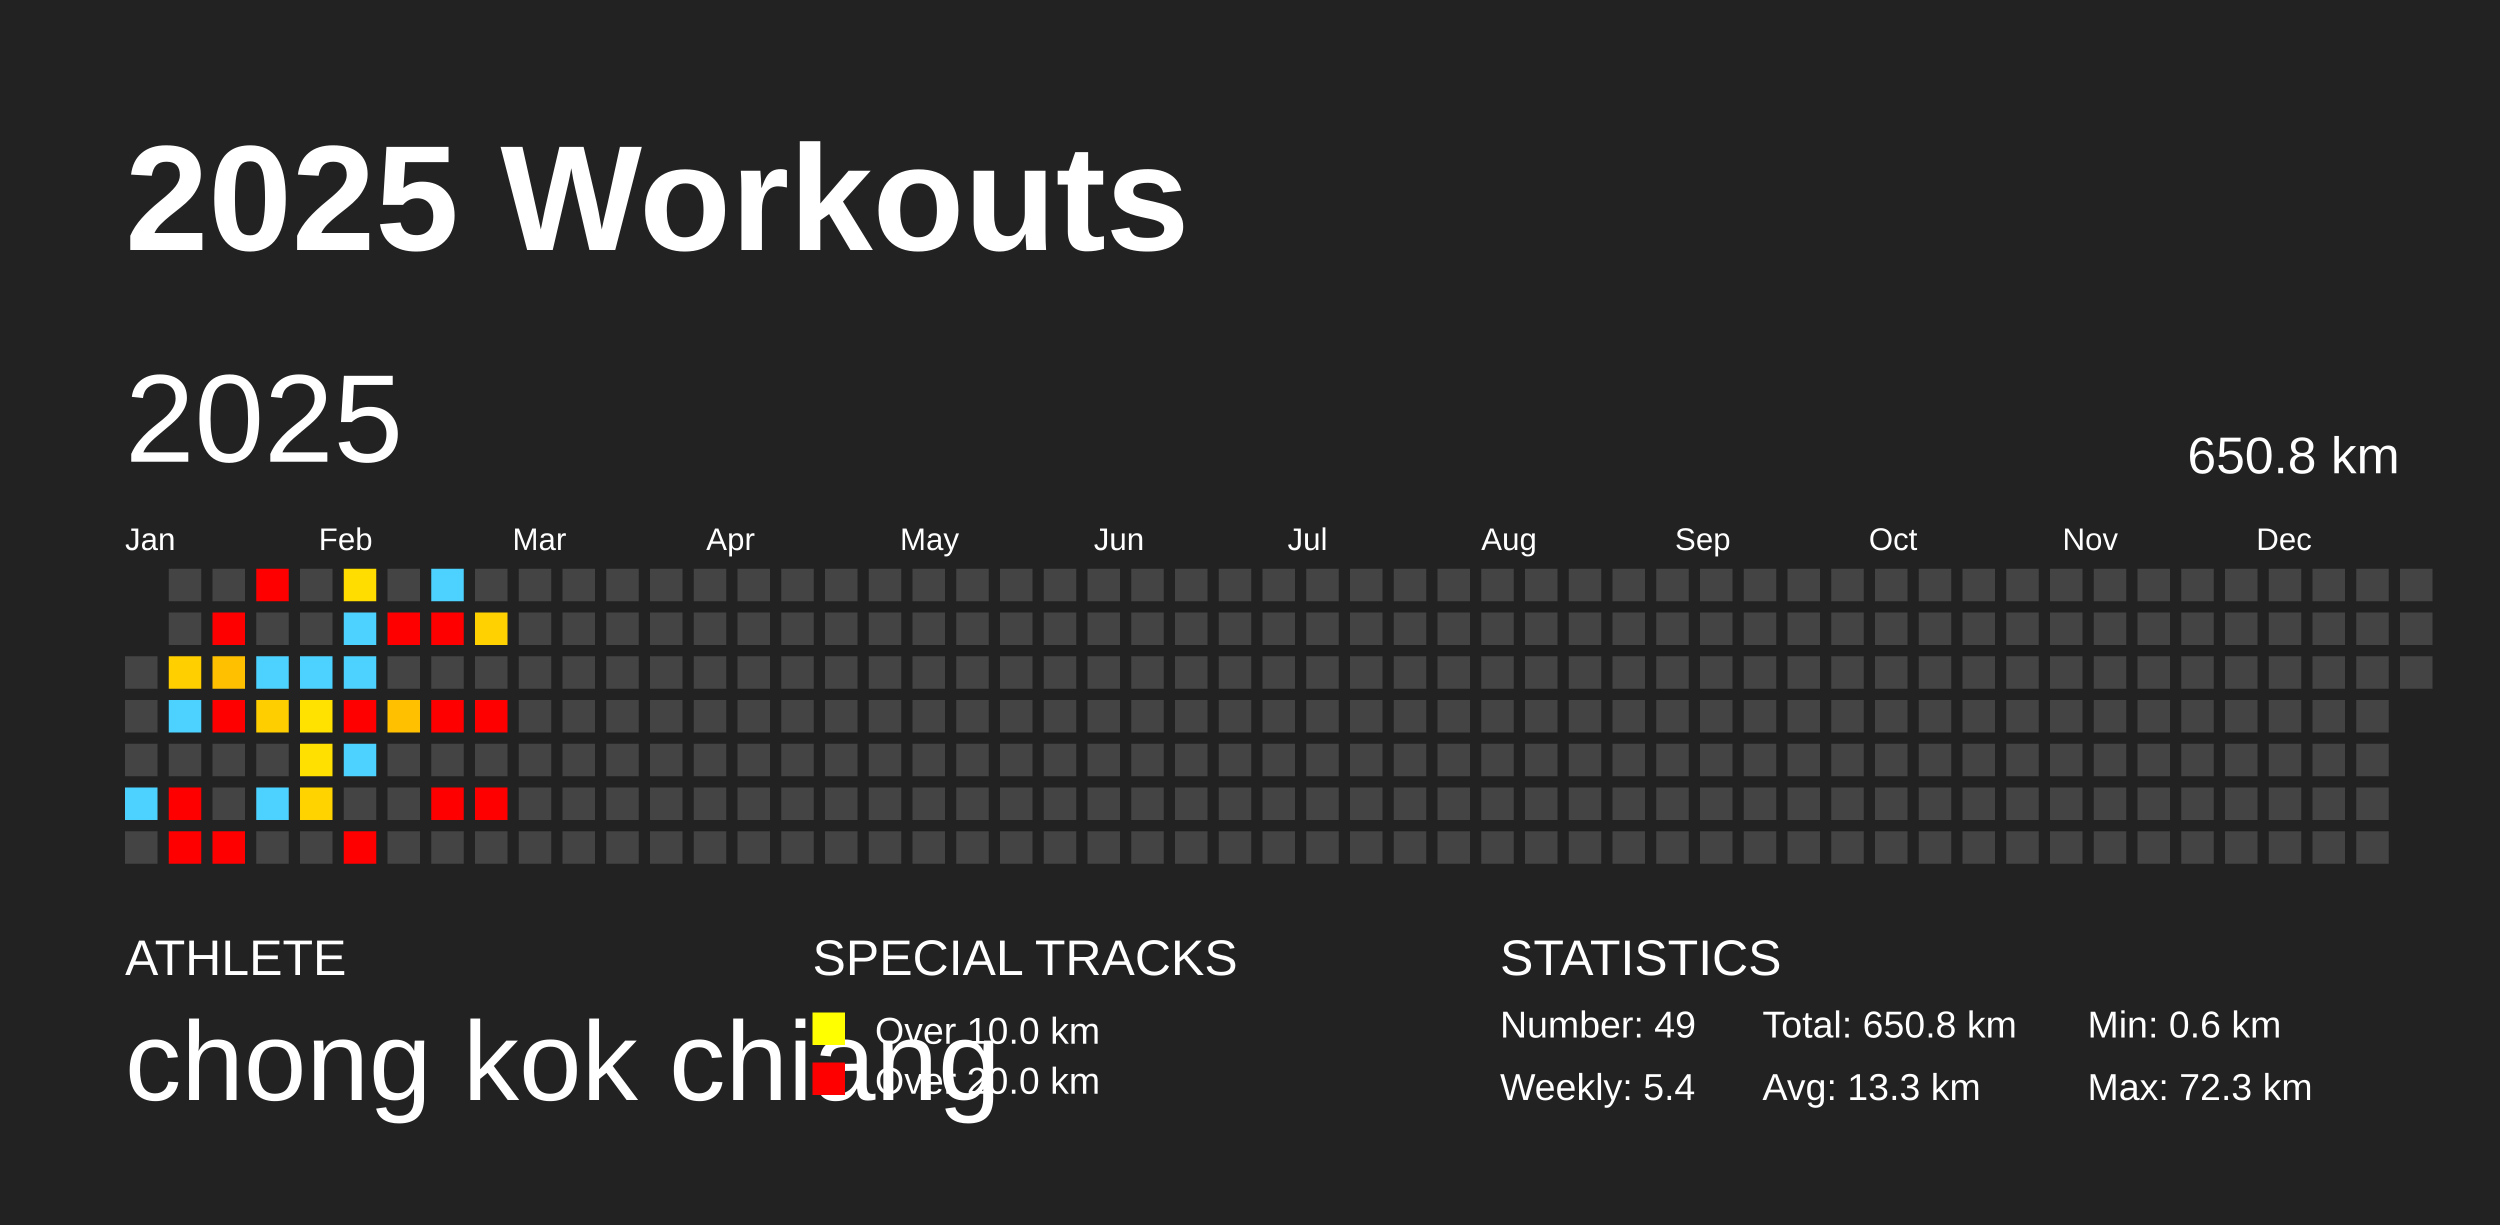
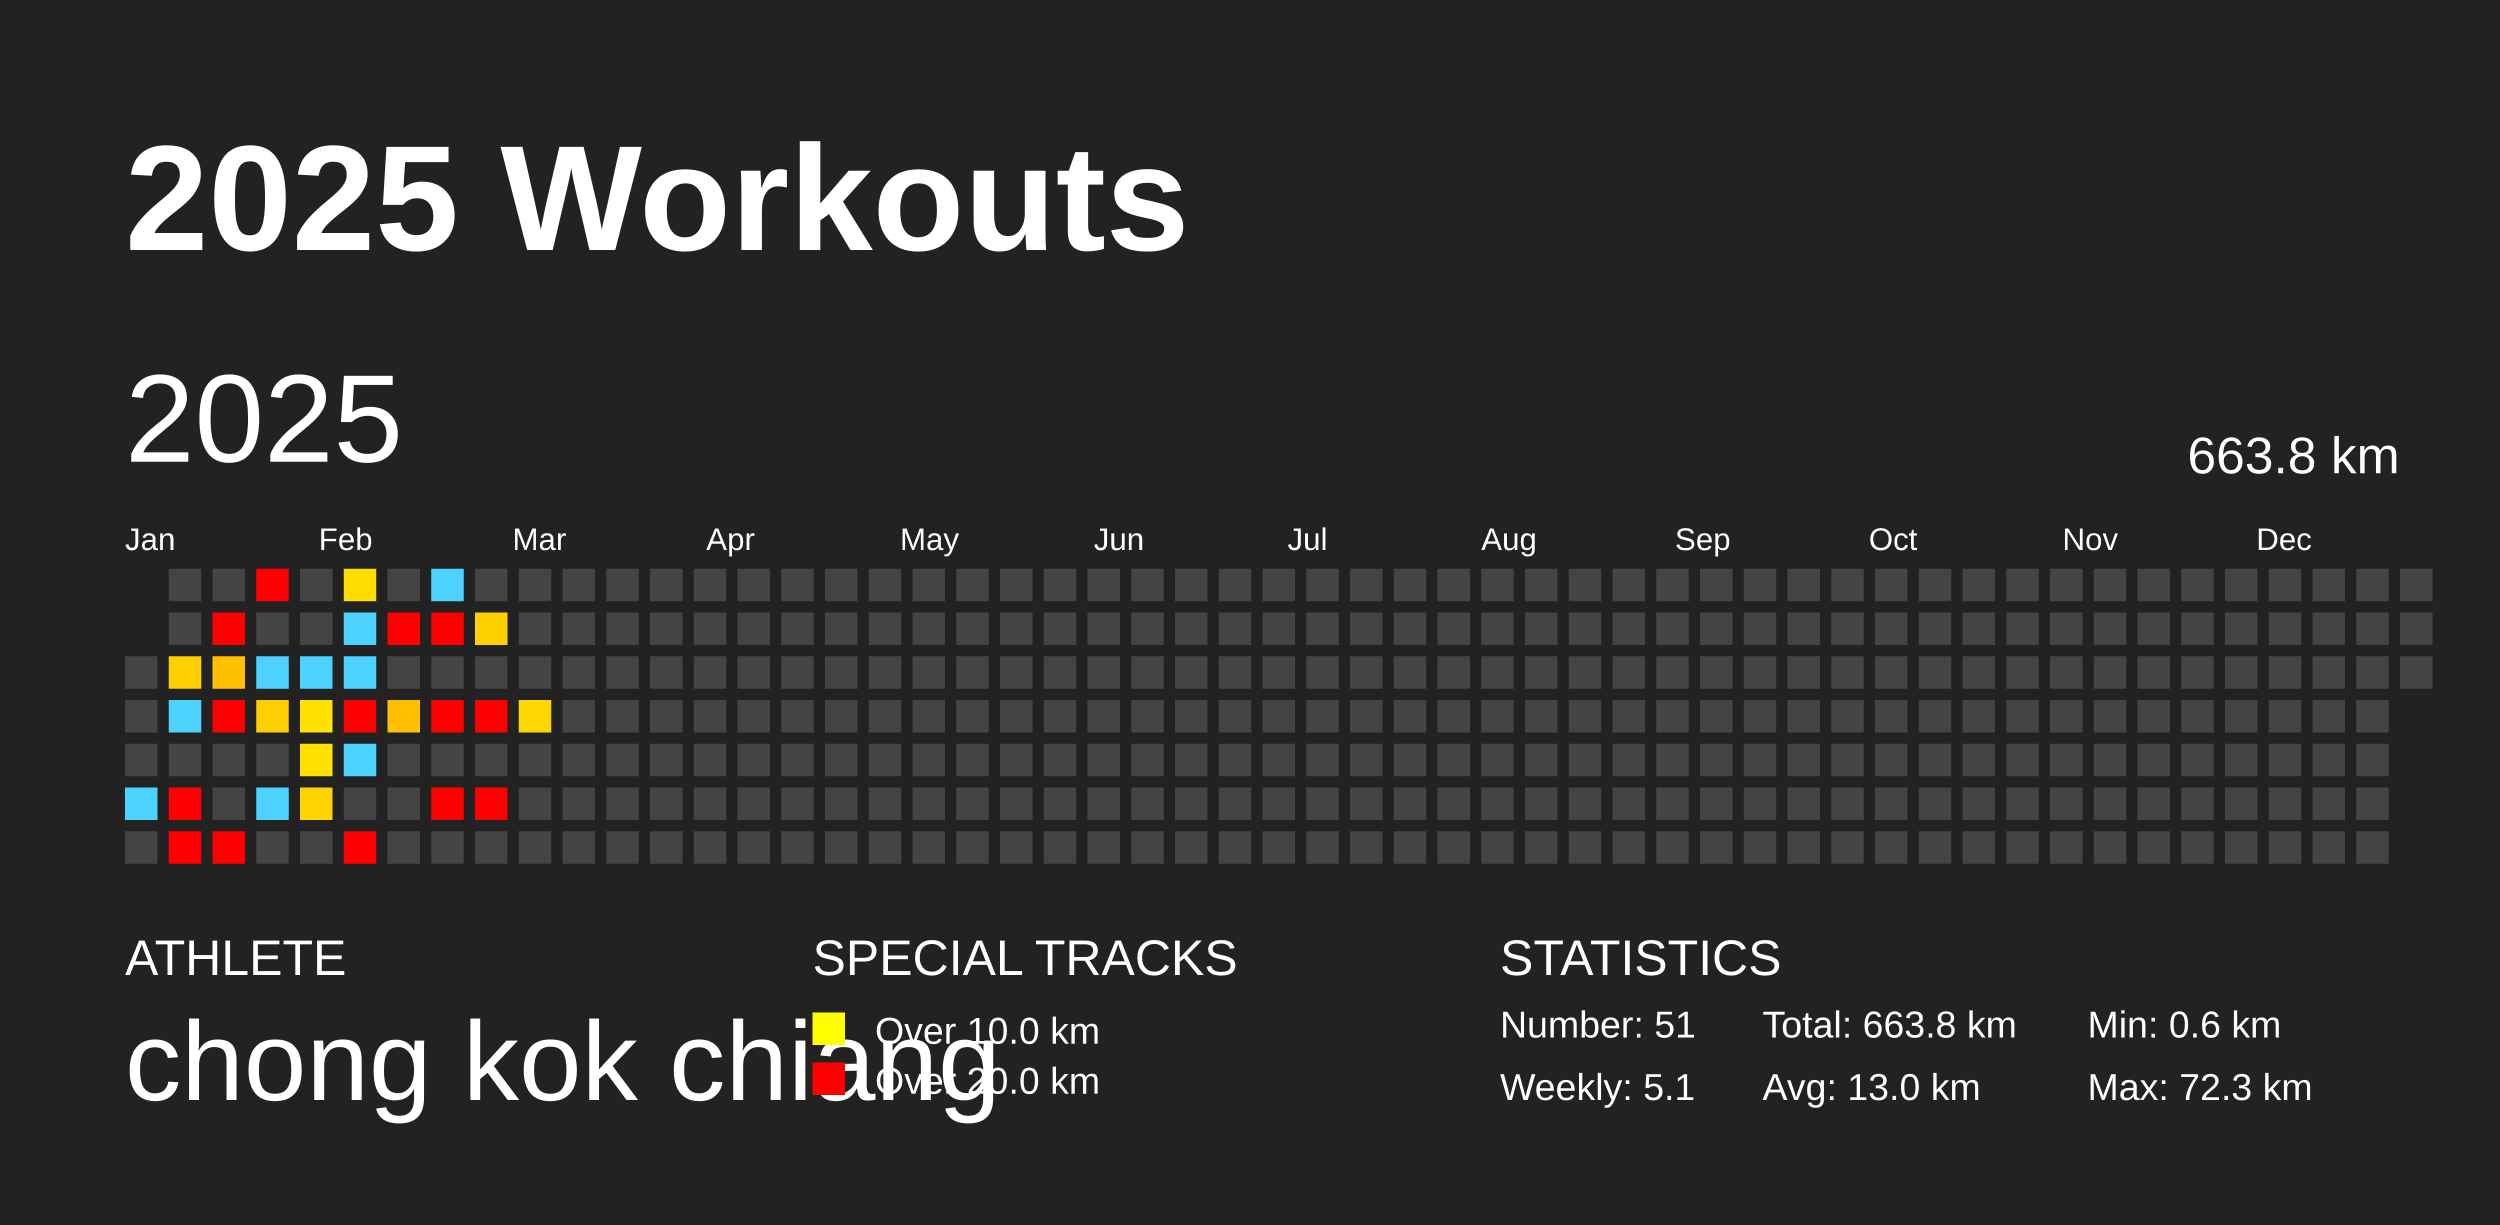
<svg xmlns="http://www.w3.org/2000/svg" baseProfile="full" height="98mm" version="1.1" viewBox="0,0,200,98" width="200mm">
  <defs />
  <rect fill="#222222" height="98" width="200" x="0" y="0" />
  <text fill="#FFFFFF" style="font-size:12px; font-family:Arial; font-weight:bold;" x="10" y="20">2025 Workouts</text>
  <text fill="#FFFFFF" style="font-size:4px; font-family:Arial" x="10" y="78">ATHLETE</text>
  <text fill="#FFFFFF" style="font-size:9px; font-family:Arial" x="10" y="88">chong kok chiang</text>
  <text fill="#FFFFFF" style="font-size:4px; font-family:Arial" x="65" y="78">SPECIAL TRACKS</text>
  <rect fill="yellow" height="2.6" width="2.6" x="65" y="81" />
  <text fill="#FFFFFF" style="font-size:3px; font-family:Arial" x="70" y="83.5">Over 10.0 km</text>
  <rect fill="red" height="2.6" width="2.6" x="65" y="85" />
  <text fill="#FFFFFF" style="font-size:3px; font-family:Arial" x="70" y="87.5">Over 20.0 km</text>
  <text fill="#FFFFFF" style="font-size:4px; font-family:Arial" x="120" y="78">STATISTICS</text>
-   <text fill="#FFFFFF" style="font-size:3px; font-family:Arial" x="120" y="83">Number: 49</text>
-   <text fill="#FFFFFF" style="font-size:3px; font-family:Arial" x="120" y="88">Weekly: 5.4</text>
-   <text fill="#FFFFFF" style="font-size:3px; font-family:Arial" x="141" y="83">Total: 650.8 km</text>
-   <text fill="#FFFFFF" style="font-size:3px; font-family:Arial" x="141" y="88">Avg: 13.3 km</text>
+   <text fill="#FFFFFF" style="font-size:3px; font-family:Arial" x="120" y="83">Number: 51</text>
+   <text fill="#FFFFFF" style="font-size:3px; font-family:Arial" x="120" y="88">Weekly: 5.1</text>
+   <text fill="#FFFFFF" style="font-size:3px; font-family:Arial" x="141" y="83">Total: 663.8 km</text>
+   <text fill="#FFFFFF" style="font-size:3px; font-family:Arial" x="141" y="88">Avg: 13.0 km</text>
  <text fill="#FFFFFF" style="font-size:3px; font-family:Arial" x="167" y="83">Min: 0.6 km</text>
  <text fill="#FFFFFF" style="font-size:3px; font-family:Arial" x="167" y="88">Max: 72.3 km</text>
  <text dominant-baseline="hanging" fill="#FFFFFF" style="font-size:10.0px; font-family:Arial;" x="10" y="30">2025</text>
-   <text dominant-baseline="hanging" fill="#FFFFFF" style="font-size:4.125px; font-family:Arial;" x="175" y="35">650.8 km</text>
+   <text dominant-baseline="hanging" fill="#FFFFFF" style="font-size:4.125px; font-family:Arial;" x="175" y="35">663.8 km</text>
  <text fill="#FFFFFF" style="font-size:2.5px; font-family:Arial" x="10.0" y="44">Jan</text>
  <text fill="#FFFFFF" style="font-size:2.5px; font-family:Arial" x="25.5" y="44">Feb</text>
  <text fill="#FFFFFF" style="font-size:2.5px; font-family:Arial" x="41.0" y="44">Mar</text>
  <text fill="#FFFFFF" style="font-size:2.5px; font-family:Arial" x="56.5" y="44">Apr</text>
  <text fill="#FFFFFF" style="font-size:2.5px; font-family:Arial" x="72.0" y="44">May</text>
  <text fill="#FFFFFF" style="font-size:2.5px; font-family:Arial" x="87.5" y="44">Jun</text>
  <text fill="#FFFFFF" style="font-size:2.5px; font-family:Arial" x="103.0" y="44">Jul</text>
  <text fill="#FFFFFF" style="font-size:2.5px; font-family:Arial" x="118.5" y="44">Aug</text>
  <text fill="#FFFFFF" style="font-size:2.5px; font-family:Arial" x="134.0" y="44">Sep</text>
  <text fill="#FFFFFF" style="font-size:2.5px; font-family:Arial" x="149.5" y="44">Oct</text>
  <text fill="#FFFFFF" style="font-size:2.5px; font-family:Arial" x="165.0" y="44">Nov</text>
  <text fill="#FFFFFF" style="font-size:2.5px; font-family:Arial" x="180.5" y="44">Dec</text>
  <rect fill="#444444" height="2.6" width="2.6" x="10.0" y="52.5" />
  <rect fill="#444444" height="2.6" width="2.6" x="10.0" y="56.0" />
  <rect fill="#444444" height="2.6" width="2.6" x="10.0" y="59.5" />
  <rect fill="#4dd2ff" height="2.6" width="2.6" x="10.0" y="63.0" />
  <rect fill="#444444" height="2.6" width="2.6" x="10.0" y="66.5" />
  <rect fill="#444444" height="2.6" width="2.6" x="13.5" y="45.5" />
  <rect fill="#444444" height="2.6" width="2.6" x="13.5" y="49.0" />
  <rect fill="#ffcf00" height="2.6" width="2.6" x="13.5" y="52.5" />
  <rect fill="#4dd2ff" height="2.6" width="2.6" x="13.5" y="56.0" />
  <rect fill="#444444" height="2.6" width="2.6" x="13.5" y="59.5" />
  <rect fill="red" height="2.6" width="2.6" x="13.5" y="63.0" />
  <rect fill="red" height="2.6" width="2.6" x="13.5" y="66.5" />
  <rect fill="#444444" height="2.6" width="2.6" x="17.0" y="45.5" />
  <rect fill="red" height="2.6" width="2.6" x="17.0" y="49.0" />
  <rect fill="#ffc000" height="2.6" width="2.6" x="17.0" y="52.5" />
  <rect fill="red" height="2.6" width="2.6" x="17.0" y="56.0" />
  <rect fill="#444444" height="2.6" width="2.6" x="17.0" y="59.5" />
  <rect fill="#444444" height="2.6" width="2.6" x="17.0" y="63.0" />
  <rect fill="red" height="2.6" width="2.6" x="17.0" y="66.5" />
  <rect fill="red" height="2.6" width="2.6" x="20.5" y="45.5" />
  <rect fill="#444444" height="2.6" width="2.6" x="20.5" y="49.0" />
  <rect fill="#4dd2ff" height="2.6" width="2.6" x="20.5" y="52.5" />
  <rect fill="#ffce00" height="2.6" width="2.6" x="20.5" y="56.0" />
  <rect fill="#444444" height="2.6" width="2.6" x="20.5" y="59.5" />
  <rect fill="#4dd2ff" height="2.6" width="2.6" x="20.5" y="63.0" />
  <rect fill="#444444" height="2.6" width="2.6" x="20.5" y="66.5" />
  <rect fill="#444444" height="2.6" width="2.6" x="24.0" y="45.5" />
  <rect fill="#444444" height="2.6" width="2.6" x="24.0" y="49.0" />
  <rect fill="#4dd2ff" height="2.6" width="2.6" x="24.0" y="52.5" />
  <rect fill="#ffe200" height="2.6" width="2.6" x="24.0" y="56.0" />
  <rect fill="#ffe000" height="2.6" width="2.6" x="24.0" y="59.5" />
  <rect fill="#ffd300" height="2.6" width="2.6" x="24.0" y="63.0" />
  <rect fill="#444444" height="2.6" width="2.6" x="24.0" y="66.5" />
  <rect fill="#ffdd00" height="2.6" width="2.6" x="27.5" y="45.5" />
  <rect fill="#4dd2ff" height="2.6" width="2.6" x="27.5" y="49.0" />
  <rect fill="#4dd2ff" height="2.6" width="2.6" x="27.5" y="52.5" />
  <rect fill="red" height="2.6" width="2.6" x="27.5" y="56.0" />
  <rect fill="#4dd2ff" height="2.6" width="2.6" x="27.5" y="59.5" />
  <rect fill="#444444" height="2.6" width="2.6" x="27.5" y="63.0" />
  <rect fill="red" height="2.6" width="2.6" x="27.5" y="66.5" />
  <rect fill="#444444" height="2.6" width="2.6" x="31.0" y="45.5" />
  <rect fill="red" height="2.6" width="2.6" x="31.0" y="49.0" />
  <rect fill="#444444" height="2.6" width="2.6" x="31.0" y="52.5" />
  <rect fill="#ffc000" height="2.6" width="2.6" x="31.0" y="56.0" />
  <rect fill="#444444" height="2.6" width="2.6" x="31.0" y="59.5" />
  <rect fill="#444444" height="2.6" width="2.6" x="31.0" y="63.0" />
  <rect fill="#444444" height="2.6" width="2.6" x="31.0" y="66.5" />
  <rect fill="#4dd2ff" height="2.6" width="2.6" x="34.5" y="45.5" />
  <rect fill="red" height="2.6" width="2.6" x="34.5" y="49.0" />
  <rect fill="#444444" height="2.6" width="2.6" x="34.5" y="52.5" />
  <rect fill="red" height="2.6" width="2.6" x="34.5" y="56.0" />
  <rect fill="#444444" height="2.6" width="2.6" x="34.5" y="59.5" />
  <rect fill="red" height="2.6" width="2.6" x="34.5" y="63.0" />
  <rect fill="#444444" height="2.6" width="2.6" x="34.5" y="66.5" />
  <rect fill="#444444" height="2.6" width="2.6" x="38.0" y="45.5" />
  <rect fill="#ffd100" height="2.6" width="2.6" x="38.0" y="49.0" />
  <rect fill="#444444" height="2.6" width="2.6" x="38.0" y="52.5" />
  <rect fill="red" height="2.6" width="2.6" x="38.0" y="56.0" />
  <rect fill="#444444" height="2.6" width="2.6" x="38.0" y="59.5" />
  <rect fill="red" height="2.6" width="2.6" x="38.0" y="63.0" />
  <rect fill="#444444" height="2.6" width="2.6" x="38.0" y="66.5" />
  <rect fill="#444444" height="2.6" width="2.6" x="41.5" y="45.5" />
  <rect fill="#444444" height="2.6" width="2.6" x="41.5" y="49.0" />
  <rect fill="#444444" height="2.6" width="2.6" x="41.5" y="52.5" />
-   <rect fill="#444444" height="2.6" width="2.6" x="41.5" y="56.0" />
+   <rect fill="#ffd700" height="2.6" width="2.6" x="41.5" y="56.0" />
  <rect fill="#444444" height="2.6" width="2.6" x="41.5" y="59.5" />
  <rect fill="#444444" height="2.6" width="2.6" x="41.5" y="63.0" />
  <rect fill="#444444" height="2.6" width="2.6" x="41.5" y="66.5" />
  <rect fill="#444444" height="2.6" width="2.6" x="45.0" y="45.5" />
  <rect fill="#444444" height="2.6" width="2.6" x="45.0" y="49.0" />
  <rect fill="#444444" height="2.6" width="2.6" x="45.0" y="52.5" />
  <rect fill="#444444" height="2.6" width="2.6" x="45.0" y="56.0" />
  <rect fill="#444444" height="2.6" width="2.6" x="45.0" y="59.5" />
  <rect fill="#444444" height="2.6" width="2.6" x="45.0" y="63.0" />
  <rect fill="#444444" height="2.6" width="2.6" x="45.0" y="66.5" />
  <rect fill="#444444" height="2.6" width="2.6" x="48.5" y="45.5" />
  <rect fill="#444444" height="2.6" width="2.6" x="48.5" y="49.0" />
  <rect fill="#444444" height="2.6" width="2.6" x="48.5" y="52.5" />
  <rect fill="#444444" height="2.6" width="2.6" x="48.5" y="56.0" />
  <rect fill="#444444" height="2.6" width="2.6" x="48.5" y="59.5" />
  <rect fill="#444444" height="2.6" width="2.6" x="48.5" y="63.0" />
  <rect fill="#444444" height="2.6" width="2.6" x="48.5" y="66.5" />
  <rect fill="#444444" height="2.6" width="2.6" x="52.0" y="45.5" />
  <rect fill="#444444" height="2.6" width="2.6" x="52.0" y="49.0" />
  <rect fill="#444444" height="2.6" width="2.6" x="52.0" y="52.5" />
  <rect fill="#444444" height="2.6" width="2.6" x="52.0" y="56.0" />
  <rect fill="#444444" height="2.6" width="2.6" x="52.0" y="59.5" />
  <rect fill="#444444" height="2.6" width="2.6" x="52.0" y="63.0" />
  <rect fill="#444444" height="2.6" width="2.6" x="52.0" y="66.5" />
  <rect fill="#444444" height="2.6" width="2.6" x="55.5" y="45.5" />
  <rect fill="#444444" height="2.6" width="2.6" x="55.5" y="49.0" />
  <rect fill="#444444" height="2.6" width="2.6" x="55.5" y="52.5" />
  <rect fill="#444444" height="2.6" width="2.6" x="55.5" y="56.0" />
  <rect fill="#444444" height="2.6" width="2.6" x="55.5" y="59.5" />
  <rect fill="#444444" height="2.6" width="2.6" x="55.5" y="63.0" />
  <rect fill="#444444" height="2.6" width="2.6" x="55.5" y="66.5" />
  <rect fill="#444444" height="2.6" width="2.6" x="59.0" y="45.5" />
  <rect fill="#444444" height="2.6" width="2.6" x="59.0" y="49.0" />
  <rect fill="#444444" height="2.6" width="2.6" x="59.0" y="52.5" />
  <rect fill="#444444" height="2.6" width="2.6" x="59.0" y="56.0" />
  <rect fill="#444444" height="2.6" width="2.6" x="59.0" y="59.5" />
  <rect fill="#444444" height="2.6" width="2.6" x="59.0" y="63.0" />
  <rect fill="#444444" height="2.6" width="2.6" x="59.0" y="66.5" />
  <rect fill="#444444" height="2.6" width="2.6" x="62.5" y="45.5" />
  <rect fill="#444444" height="2.6" width="2.6" x="62.5" y="49.0" />
  <rect fill="#444444" height="2.6" width="2.6" x="62.5" y="52.5" />
  <rect fill="#444444" height="2.6" width="2.6" x="62.5" y="56.0" />
  <rect fill="#444444" height="2.6" width="2.6" x="62.5" y="59.5" />
  <rect fill="#444444" height="2.6" width="2.6" x="62.5" y="63.0" />
  <rect fill="#444444" height="2.6" width="2.6" x="62.5" y="66.5" />
  <rect fill="#444444" height="2.6" width="2.6" x="66.0" y="45.5" />
  <rect fill="#444444" height="2.6" width="2.6" x="66.0" y="49.0" />
  <rect fill="#444444" height="2.6" width="2.6" x="66.0" y="52.5" />
  <rect fill="#444444" height="2.6" width="2.6" x="66.0" y="56.0" />
  <rect fill="#444444" height="2.6" width="2.6" x="66.0" y="59.5" />
  <rect fill="#444444" height="2.6" width="2.6" x="66.0" y="63.0" />
  <rect fill="#444444" height="2.6" width="2.6" x="66.0" y="66.5" />
  <rect fill="#444444" height="2.6" width="2.6" x="69.5" y="45.5" />
  <rect fill="#444444" height="2.6" width="2.6" x="69.5" y="49.0" />
  <rect fill="#444444" height="2.6" width="2.6" x="69.5" y="52.5" />
  <rect fill="#444444" height="2.6" width="2.6" x="69.5" y="56.0" />
  <rect fill="#444444" height="2.6" width="2.6" x="69.5" y="59.5" />
  <rect fill="#444444" height="2.6" width="2.6" x="69.5" y="63.0" />
  <rect fill="#444444" height="2.6" width="2.6" x="69.5" y="66.5" />
  <rect fill="#444444" height="2.6" width="2.6" x="73.0" y="45.5" />
  <rect fill="#444444" height="2.6" width="2.6" x="73.0" y="49.0" />
  <rect fill="#444444" height="2.6" width="2.6" x="73.0" y="52.5" />
  <rect fill="#444444" height="2.6" width="2.6" x="73.0" y="56.0" />
  <rect fill="#444444" height="2.6" width="2.6" x="73.0" y="59.5" />
  <rect fill="#444444" height="2.6" width="2.6" x="73.0" y="63.0" />
  <rect fill="#444444" height="2.6" width="2.6" x="73.0" y="66.5" />
  <rect fill="#444444" height="2.6" width="2.6" x="76.5" y="45.5" />
  <rect fill="#444444" height="2.6" width="2.6" x="76.5" y="49.0" />
  <rect fill="#444444" height="2.6" width="2.6" x="76.5" y="52.5" />
  <rect fill="#444444" height="2.6" width="2.6" x="76.5" y="56.0" />
  <rect fill="#444444" height="2.6" width="2.6" x="76.5" y="59.5" />
  <rect fill="#444444" height="2.6" width="2.6" x="76.5" y="63.0" />
  <rect fill="#444444" height="2.6" width="2.6" x="76.5" y="66.5" />
  <rect fill="#444444" height="2.6" width="2.6" x="80.0" y="45.5" />
  <rect fill="#444444" height="2.6" width="2.6" x="80.0" y="49.0" />
  <rect fill="#444444" height="2.6" width="2.6" x="80.0" y="52.5" />
  <rect fill="#444444" height="2.6" width="2.6" x="80.0" y="56.0" />
  <rect fill="#444444" height="2.6" width="2.6" x="80.0" y="59.5" />
  <rect fill="#444444" height="2.6" width="2.6" x="80.0" y="63.0" />
  <rect fill="#444444" height="2.6" width="2.6" x="80.0" y="66.5" />
  <rect fill="#444444" height="2.6" width="2.6" x="83.5" y="45.5" />
  <rect fill="#444444" height="2.6" width="2.6" x="83.5" y="49.0" />
  <rect fill="#444444" height="2.6" width="2.6" x="83.5" y="52.5" />
  <rect fill="#444444" height="2.6" width="2.6" x="83.5" y="56.0" />
  <rect fill="#444444" height="2.6" width="2.6" x="83.5" y="59.5" />
  <rect fill="#444444" height="2.6" width="2.6" x="83.5" y="63.0" />
  <rect fill="#444444" height="2.6" width="2.6" x="83.5" y="66.5" />
  <rect fill="#444444" height="2.6" width="2.6" x="87.0" y="45.5" />
  <rect fill="#444444" height="2.6" width="2.6" x="87.0" y="49.0" />
  <rect fill="#444444" height="2.6" width="2.6" x="87.0" y="52.5" />
  <rect fill="#444444" height="2.6" width="2.6" x="87.0" y="56.0" />
  <rect fill="#444444" height="2.6" width="2.6" x="87.0" y="59.5" />
  <rect fill="#444444" height="2.6" width="2.6" x="87.0" y="63.0" />
  <rect fill="#444444" height="2.6" width="2.6" x="87.0" y="66.5" />
  <rect fill="#444444" height="2.6" width="2.6" x="90.5" y="45.5" />
  <rect fill="#444444" height="2.6" width="2.6" x="90.5" y="49.0" />
  <rect fill="#444444" height="2.6" width="2.6" x="90.5" y="52.5" />
  <rect fill="#444444" height="2.6" width="2.6" x="90.5" y="56.0" />
  <rect fill="#444444" height="2.6" width="2.6" x="90.5" y="59.5" />
  <rect fill="#444444" height="2.6" width="2.6" x="90.5" y="63.0" />
  <rect fill="#444444" height="2.6" width="2.6" x="90.5" y="66.5" />
  <rect fill="#444444" height="2.6" width="2.6" x="94.0" y="45.5" />
  <rect fill="#444444" height="2.6" width="2.6" x="94.0" y="49.0" />
  <rect fill="#444444" height="2.6" width="2.6" x="94.0" y="52.5" />
  <rect fill="#444444" height="2.6" width="2.6" x="94.0" y="56.0" />
  <rect fill="#444444" height="2.6" width="2.6" x="94.0" y="59.5" />
  <rect fill="#444444" height="2.6" width="2.6" x="94.0" y="63.0" />
  <rect fill="#444444" height="2.6" width="2.6" x="94.0" y="66.5" />
  <rect fill="#444444" height="2.6" width="2.6" x="97.5" y="45.5" />
  <rect fill="#444444" height="2.6" width="2.6" x="97.5" y="49.0" />
  <rect fill="#444444" height="2.6" width="2.6" x="97.5" y="52.5" />
  <rect fill="#444444" height="2.6" width="2.6" x="97.5" y="56.0" />
  <rect fill="#444444" height="2.6" width="2.6" x="97.5" y="59.5" />
  <rect fill="#444444" height="2.6" width="2.6" x="97.5" y="63.0" />
  <rect fill="#444444" height="2.6" width="2.6" x="97.5" y="66.5" />
  <rect fill="#444444" height="2.6" width="2.6" x="101.0" y="45.5" />
  <rect fill="#444444" height="2.6" width="2.6" x="101.0" y="49.0" />
  <rect fill="#444444" height="2.6" width="2.6" x="101.0" y="52.5" />
  <rect fill="#444444" height="2.6" width="2.6" x="101.0" y="56.0" />
  <rect fill="#444444" height="2.6" width="2.6" x="101.0" y="59.5" />
  <rect fill="#444444" height="2.6" width="2.6" x="101.0" y="63.0" />
  <rect fill="#444444" height="2.6" width="2.6" x="101.0" y="66.5" />
  <rect fill="#444444" height="2.6" width="2.6" x="104.5" y="45.5" />
  <rect fill="#444444" height="2.6" width="2.6" x="104.5" y="49.0" />
  <rect fill="#444444" height="2.6" width="2.6" x="104.5" y="52.5" />
  <rect fill="#444444" height="2.6" width="2.6" x="104.5" y="56.0" />
  <rect fill="#444444" height="2.6" width="2.6" x="104.5" y="59.5" />
  <rect fill="#444444" height="2.6" width="2.6" x="104.5" y="63.0" />
  <rect fill="#444444" height="2.6" width="2.6" x="104.5" y="66.5" />
  <rect fill="#444444" height="2.6" width="2.6" x="108.0" y="45.5" />
  <rect fill="#444444" height="2.6" width="2.6" x="108.0" y="49.0" />
  <rect fill="#444444" height="2.6" width="2.6" x="108.0" y="52.5" />
  <rect fill="#444444" height="2.6" width="2.6" x="108.0" y="56.0" />
  <rect fill="#444444" height="2.6" width="2.6" x="108.0" y="59.5" />
  <rect fill="#444444" height="2.6" width="2.6" x="108.0" y="63.0" />
  <rect fill="#444444" height="2.6" width="2.6" x="108.0" y="66.5" />
  <rect fill="#444444" height="2.6" width="2.6" x="111.5" y="45.5" />
  <rect fill="#444444" height="2.6" width="2.6" x="111.5" y="49.0" />
  <rect fill="#444444" height="2.6" width="2.6" x="111.5" y="52.5" />
  <rect fill="#444444" height="2.6" width="2.6" x="111.5" y="56.0" />
  <rect fill="#444444" height="2.6" width="2.6" x="111.5" y="59.5" />
  <rect fill="#444444" height="2.6" width="2.6" x="111.5" y="63.0" />
  <rect fill="#444444" height="2.6" width="2.6" x="111.5" y="66.5" />
  <rect fill="#444444" height="2.6" width="2.6" x="115.0" y="45.5" />
  <rect fill="#444444" height="2.6" width="2.6" x="115.0" y="49.0" />
  <rect fill="#444444" height="2.6" width="2.6" x="115.0" y="52.5" />
  <rect fill="#444444" height="2.6" width="2.6" x="115.0" y="56.0" />
  <rect fill="#444444" height="2.6" width="2.6" x="115.0" y="59.5" />
  <rect fill="#444444" height="2.6" width="2.6" x="115.0" y="63.0" />
  <rect fill="#444444" height="2.6" width="2.6" x="115.0" y="66.5" />
  <rect fill="#444444" height="2.6" width="2.6" x="118.5" y="45.5" />
  <rect fill="#444444" height="2.6" width="2.6" x="118.5" y="49.0" />
  <rect fill="#444444" height="2.6" width="2.6" x="118.5" y="52.5" />
  <rect fill="#444444" height="2.6" width="2.6" x="118.5" y="56.0" />
  <rect fill="#444444" height="2.6" width="2.6" x="118.5" y="59.5" />
  <rect fill="#444444" height="2.6" width="2.6" x="118.5" y="63.0" />
  <rect fill="#444444" height="2.6" width="2.6" x="118.5" y="66.5" />
  <rect fill="#444444" height="2.6" width="2.6" x="122.0" y="45.5" />
  <rect fill="#444444" height="2.6" width="2.6" x="122.0" y="49.0" />
  <rect fill="#444444" height="2.6" width="2.6" x="122.0" y="52.5" />
  <rect fill="#444444" height="2.6" width="2.6" x="122.0" y="56.0" />
  <rect fill="#444444" height="2.6" width="2.6" x="122.0" y="59.5" />
  <rect fill="#444444" height="2.6" width="2.6" x="122.0" y="63.0" />
  <rect fill="#444444" height="2.6" width="2.6" x="122.0" y="66.5" />
  <rect fill="#444444" height="2.6" width="2.6" x="125.5" y="45.5" />
  <rect fill="#444444" height="2.6" width="2.6" x="125.5" y="49.0" />
  <rect fill="#444444" height="2.6" width="2.6" x="125.5" y="52.5" />
  <rect fill="#444444" height="2.6" width="2.6" x="125.5" y="56.0" />
  <rect fill="#444444" height="2.6" width="2.6" x="125.5" y="59.5" />
  <rect fill="#444444" height="2.6" width="2.6" x="125.5" y="63.0" />
  <rect fill="#444444" height="2.6" width="2.6" x="125.5" y="66.5" />
  <rect fill="#444444" height="2.6" width="2.6" x="129.0" y="45.5" />
  <rect fill="#444444" height="2.6" width="2.6" x="129.0" y="49.0" />
  <rect fill="#444444" height="2.6" width="2.6" x="129.0" y="52.5" />
  <rect fill="#444444" height="2.6" width="2.6" x="129.0" y="56.0" />
  <rect fill="#444444" height="2.6" width="2.6" x="129.0" y="59.5" />
  <rect fill="#444444" height="2.6" width="2.6" x="129.0" y="63.0" />
  <rect fill="#444444" height="2.6" width="2.6" x="129.0" y="66.5" />
  <rect fill="#444444" height="2.6" width="2.6" x="132.5" y="45.5" />
  <rect fill="#444444" height="2.6" width="2.6" x="132.5" y="49.0" />
  <rect fill="#444444" height="2.6" width="2.6" x="132.5" y="52.5" />
  <rect fill="#444444" height="2.6" width="2.6" x="132.5" y="56.0" />
  <rect fill="#444444" height="2.6" width="2.6" x="132.5" y="59.5" />
  <rect fill="#444444" height="2.6" width="2.6" x="132.5" y="63.0" />
  <rect fill="#444444" height="2.6" width="2.6" x="132.5" y="66.5" />
  <rect fill="#444444" height="2.6" width="2.6" x="136.0" y="45.5" />
  <rect fill="#444444" height="2.6" width="2.6" x="136.0" y="49.0" />
  <rect fill="#444444" height="2.6" width="2.6" x="136.0" y="52.5" />
  <rect fill="#444444" height="2.6" width="2.6" x="136.0" y="56.0" />
  <rect fill="#444444" height="2.6" width="2.6" x="136.0" y="59.5" />
  <rect fill="#444444" height="2.6" width="2.6" x="136.0" y="63.0" />
  <rect fill="#444444" height="2.6" width="2.6" x="136.0" y="66.5" />
  <rect fill="#444444" height="2.6" width="2.6" x="139.5" y="45.5" />
  <rect fill="#444444" height="2.6" width="2.6" x="139.5" y="49.0" />
  <rect fill="#444444" height="2.6" width="2.6" x="139.5" y="52.5" />
  <rect fill="#444444" height="2.6" width="2.6" x="139.5" y="56.0" />
  <rect fill="#444444" height="2.6" width="2.6" x="139.5" y="59.5" />
  <rect fill="#444444" height="2.6" width="2.6" x="139.5" y="63.0" />
  <rect fill="#444444" height="2.6" width="2.6" x="139.5" y="66.5" />
  <rect fill="#444444" height="2.6" width="2.6" x="143.0" y="45.5" />
  <rect fill="#444444" height="2.6" width="2.6" x="143.0" y="49.0" />
  <rect fill="#444444" height="2.6" width="2.6" x="143.0" y="52.5" />
  <rect fill="#444444" height="2.6" width="2.6" x="143.0" y="56.0" />
  <rect fill="#444444" height="2.6" width="2.6" x="143.0" y="59.5" />
  <rect fill="#444444" height="2.6" width="2.6" x="143.0" y="63.0" />
  <rect fill="#444444" height="2.6" width="2.6" x="143.0" y="66.5" />
  <rect fill="#444444" height="2.6" width="2.6" x="146.5" y="45.5" />
  <rect fill="#444444" height="2.6" width="2.6" x="146.5" y="49.0" />
  <rect fill="#444444" height="2.6" width="2.6" x="146.5" y="52.5" />
  <rect fill="#444444" height="2.6" width="2.6" x="146.5" y="56.0" />
  <rect fill="#444444" height="2.6" width="2.6" x="146.5" y="59.5" />
  <rect fill="#444444" height="2.6" width="2.6" x="146.5" y="63.0" />
  <rect fill="#444444" height="2.6" width="2.6" x="146.5" y="66.5" />
  <rect fill="#444444" height="2.6" width="2.6" x="150.0" y="45.5" />
  <rect fill="#444444" height="2.6" width="2.6" x="150.0" y="49.0" />
  <rect fill="#444444" height="2.6" width="2.6" x="150.0" y="52.5" />
  <rect fill="#444444" height="2.6" width="2.6" x="150.0" y="56.0" />
  <rect fill="#444444" height="2.6" width="2.6" x="150.0" y="59.5" />
  <rect fill="#444444" height="2.6" width="2.6" x="150.0" y="63.0" />
  <rect fill="#444444" height="2.6" width="2.6" x="150.0" y="66.5" />
  <rect fill="#444444" height="2.6" width="2.6" x="153.5" y="45.5" />
  <rect fill="#444444" height="2.6" width="2.6" x="153.5" y="49.0" />
  <rect fill="#444444" height="2.6" width="2.6" x="153.5" y="52.5" />
  <rect fill="#444444" height="2.6" width="2.6" x="153.5" y="56.0" />
  <rect fill="#444444" height="2.6" width="2.6" x="153.5" y="59.5" />
  <rect fill="#444444" height="2.6" width="2.6" x="153.5" y="63.0" />
  <rect fill="#444444" height="2.6" width="2.6" x="153.5" y="66.5" />
  <rect fill="#444444" height="2.6" width="2.6" x="157.0" y="45.5" />
  <rect fill="#444444" height="2.6" width="2.6" x="157.0" y="49.0" />
  <rect fill="#444444" height="2.6" width="2.6" x="157.0" y="52.5" />
  <rect fill="#444444" height="2.6" width="2.6" x="157.0" y="56.0" />
  <rect fill="#444444" height="2.6" width="2.6" x="157.0" y="59.5" />
  <rect fill="#444444" height="2.6" width="2.6" x="157.0" y="63.0" />
  <rect fill="#444444" height="2.6" width="2.6" x="157.0" y="66.5" />
  <rect fill="#444444" height="2.6" width="2.6" x="160.5" y="45.5" />
  <rect fill="#444444" height="2.6" width="2.6" x="160.5" y="49.0" />
  <rect fill="#444444" height="2.6" width="2.6" x="160.5" y="52.5" />
  <rect fill="#444444" height="2.6" width="2.6" x="160.5" y="56.0" />
  <rect fill="#444444" height="2.6" width="2.6" x="160.5" y="59.5" />
  <rect fill="#444444" height="2.6" width="2.6" x="160.5" y="63.0" />
  <rect fill="#444444" height="2.6" width="2.6" x="160.5" y="66.5" />
  <rect fill="#444444" height="2.6" width="2.6" x="164.0" y="45.5" />
  <rect fill="#444444" height="2.6" width="2.6" x="164.0" y="49.0" />
  <rect fill="#444444" height="2.6" width="2.6" x="164.0" y="52.5" />
  <rect fill="#444444" height="2.6" width="2.6" x="164.0" y="56.0" />
  <rect fill="#444444" height="2.6" width="2.6" x="164.0" y="59.5" />
  <rect fill="#444444" height="2.6" width="2.6" x="164.0" y="63.0" />
  <rect fill="#444444" height="2.6" width="2.6" x="164.0" y="66.5" />
  <rect fill="#444444" height="2.6" width="2.6" x="167.5" y="45.5" />
  <rect fill="#444444" height="2.6" width="2.6" x="167.5" y="49.0" />
  <rect fill="#444444" height="2.6" width="2.6" x="167.5" y="52.5" />
  <rect fill="#444444" height="2.6" width="2.6" x="167.5" y="56.0" />
  <rect fill="#444444" height="2.6" width="2.6" x="167.5" y="59.5" />
  <rect fill="#444444" height="2.6" width="2.6" x="167.5" y="63.0" />
  <rect fill="#444444" height="2.6" width="2.6" x="167.5" y="66.5" />
  <rect fill="#444444" height="2.6" width="2.6" x="171.0" y="45.5" />
  <rect fill="#444444" height="2.6" width="2.6" x="171.0" y="49.0" />
  <rect fill="#444444" height="2.6" width="2.6" x="171.0" y="52.5" />
  <rect fill="#444444" height="2.6" width="2.6" x="171.0" y="56.0" />
  <rect fill="#444444" height="2.6" width="2.6" x="171.0" y="59.5" />
  <rect fill="#444444" height="2.6" width="2.6" x="171.0" y="63.0" />
  <rect fill="#444444" height="2.6" width="2.6" x="171.0" y="66.5" />
  <rect fill="#444444" height="2.6" width="2.6" x="174.5" y="45.5" />
  <rect fill="#444444" height="2.6" width="2.6" x="174.5" y="49.0" />
  <rect fill="#444444" height="2.6" width="2.6" x="174.5" y="52.5" />
  <rect fill="#444444" height="2.6" width="2.6" x="174.5" y="56.0" />
  <rect fill="#444444" height="2.6" width="2.6" x="174.5" y="59.5" />
  <rect fill="#444444" height="2.6" width="2.6" x="174.5" y="63.0" />
  <rect fill="#444444" height="2.6" width="2.6" x="174.5" y="66.5" />
  <rect fill="#444444" height="2.6" width="2.6" x="178.0" y="45.5" />
  <rect fill="#444444" height="2.6" width="2.6" x="178.0" y="49.0" />
  <rect fill="#444444" height="2.6" width="2.6" x="178.0" y="52.5" />
  <rect fill="#444444" height="2.6" width="2.6" x="178.0" y="56.0" />
  <rect fill="#444444" height="2.6" width="2.6" x="178.0" y="59.5" />
  <rect fill="#444444" height="2.6" width="2.6" x="178.0" y="63.0" />
  <rect fill="#444444" height="2.6" width="2.6" x="178.0" y="66.5" />
  <rect fill="#444444" height="2.6" width="2.6" x="181.5" y="45.5" />
  <rect fill="#444444" height="2.6" width="2.6" x="181.5" y="49.0" />
  <rect fill="#444444" height="2.6" width="2.6" x="181.5" y="52.5" />
  <rect fill="#444444" height="2.6" width="2.6" x="181.5" y="56.0" />
  <rect fill="#444444" height="2.6" width="2.6" x="181.5" y="59.5" />
  <rect fill="#444444" height="2.6" width="2.6" x="181.5" y="63.0" />
  <rect fill="#444444" height="2.6" width="2.6" x="181.5" y="66.5" />
  <rect fill="#444444" height="2.6" width="2.6" x="185.0" y="45.5" />
  <rect fill="#444444" height="2.6" width="2.6" x="185.0" y="49.0" />
  <rect fill="#444444" height="2.6" width="2.6" x="185.0" y="52.5" />
  <rect fill="#444444" height="2.6" width="2.6" x="185.0" y="56.0" />
  <rect fill="#444444" height="2.6" width="2.6" x="185.0" y="59.5" />
  <rect fill="#444444" height="2.6" width="2.6" x="185.0" y="63.0" />
  <rect fill="#444444" height="2.6" width="2.6" x="185.0" y="66.5" />
  <rect fill="#444444" height="2.6" width="2.6" x="188.5" y="45.5" />
  <rect fill="#444444" height="2.6" width="2.6" x="188.5" y="49.0" />
  <rect fill="#444444" height="2.6" width="2.6" x="188.5" y="52.5" />
  <rect fill="#444444" height="2.6" width="2.6" x="188.5" y="56.0" />
  <rect fill="#444444" height="2.6" width="2.6" x="188.5" y="59.5" />
  <rect fill="#444444" height="2.6" width="2.6" x="188.5" y="63.0" />
  <rect fill="#444444" height="2.6" width="2.6" x="188.5" y="66.5" />
  <rect fill="#444444" height="2.6" width="2.6" x="192.0" y="45.5" />
  <rect fill="#444444" height="2.6" width="2.6" x="192.0" y="49.0" />
  <rect fill="#444444" height="2.6" width="2.6" x="192.0" y="52.5" />
</svg>
